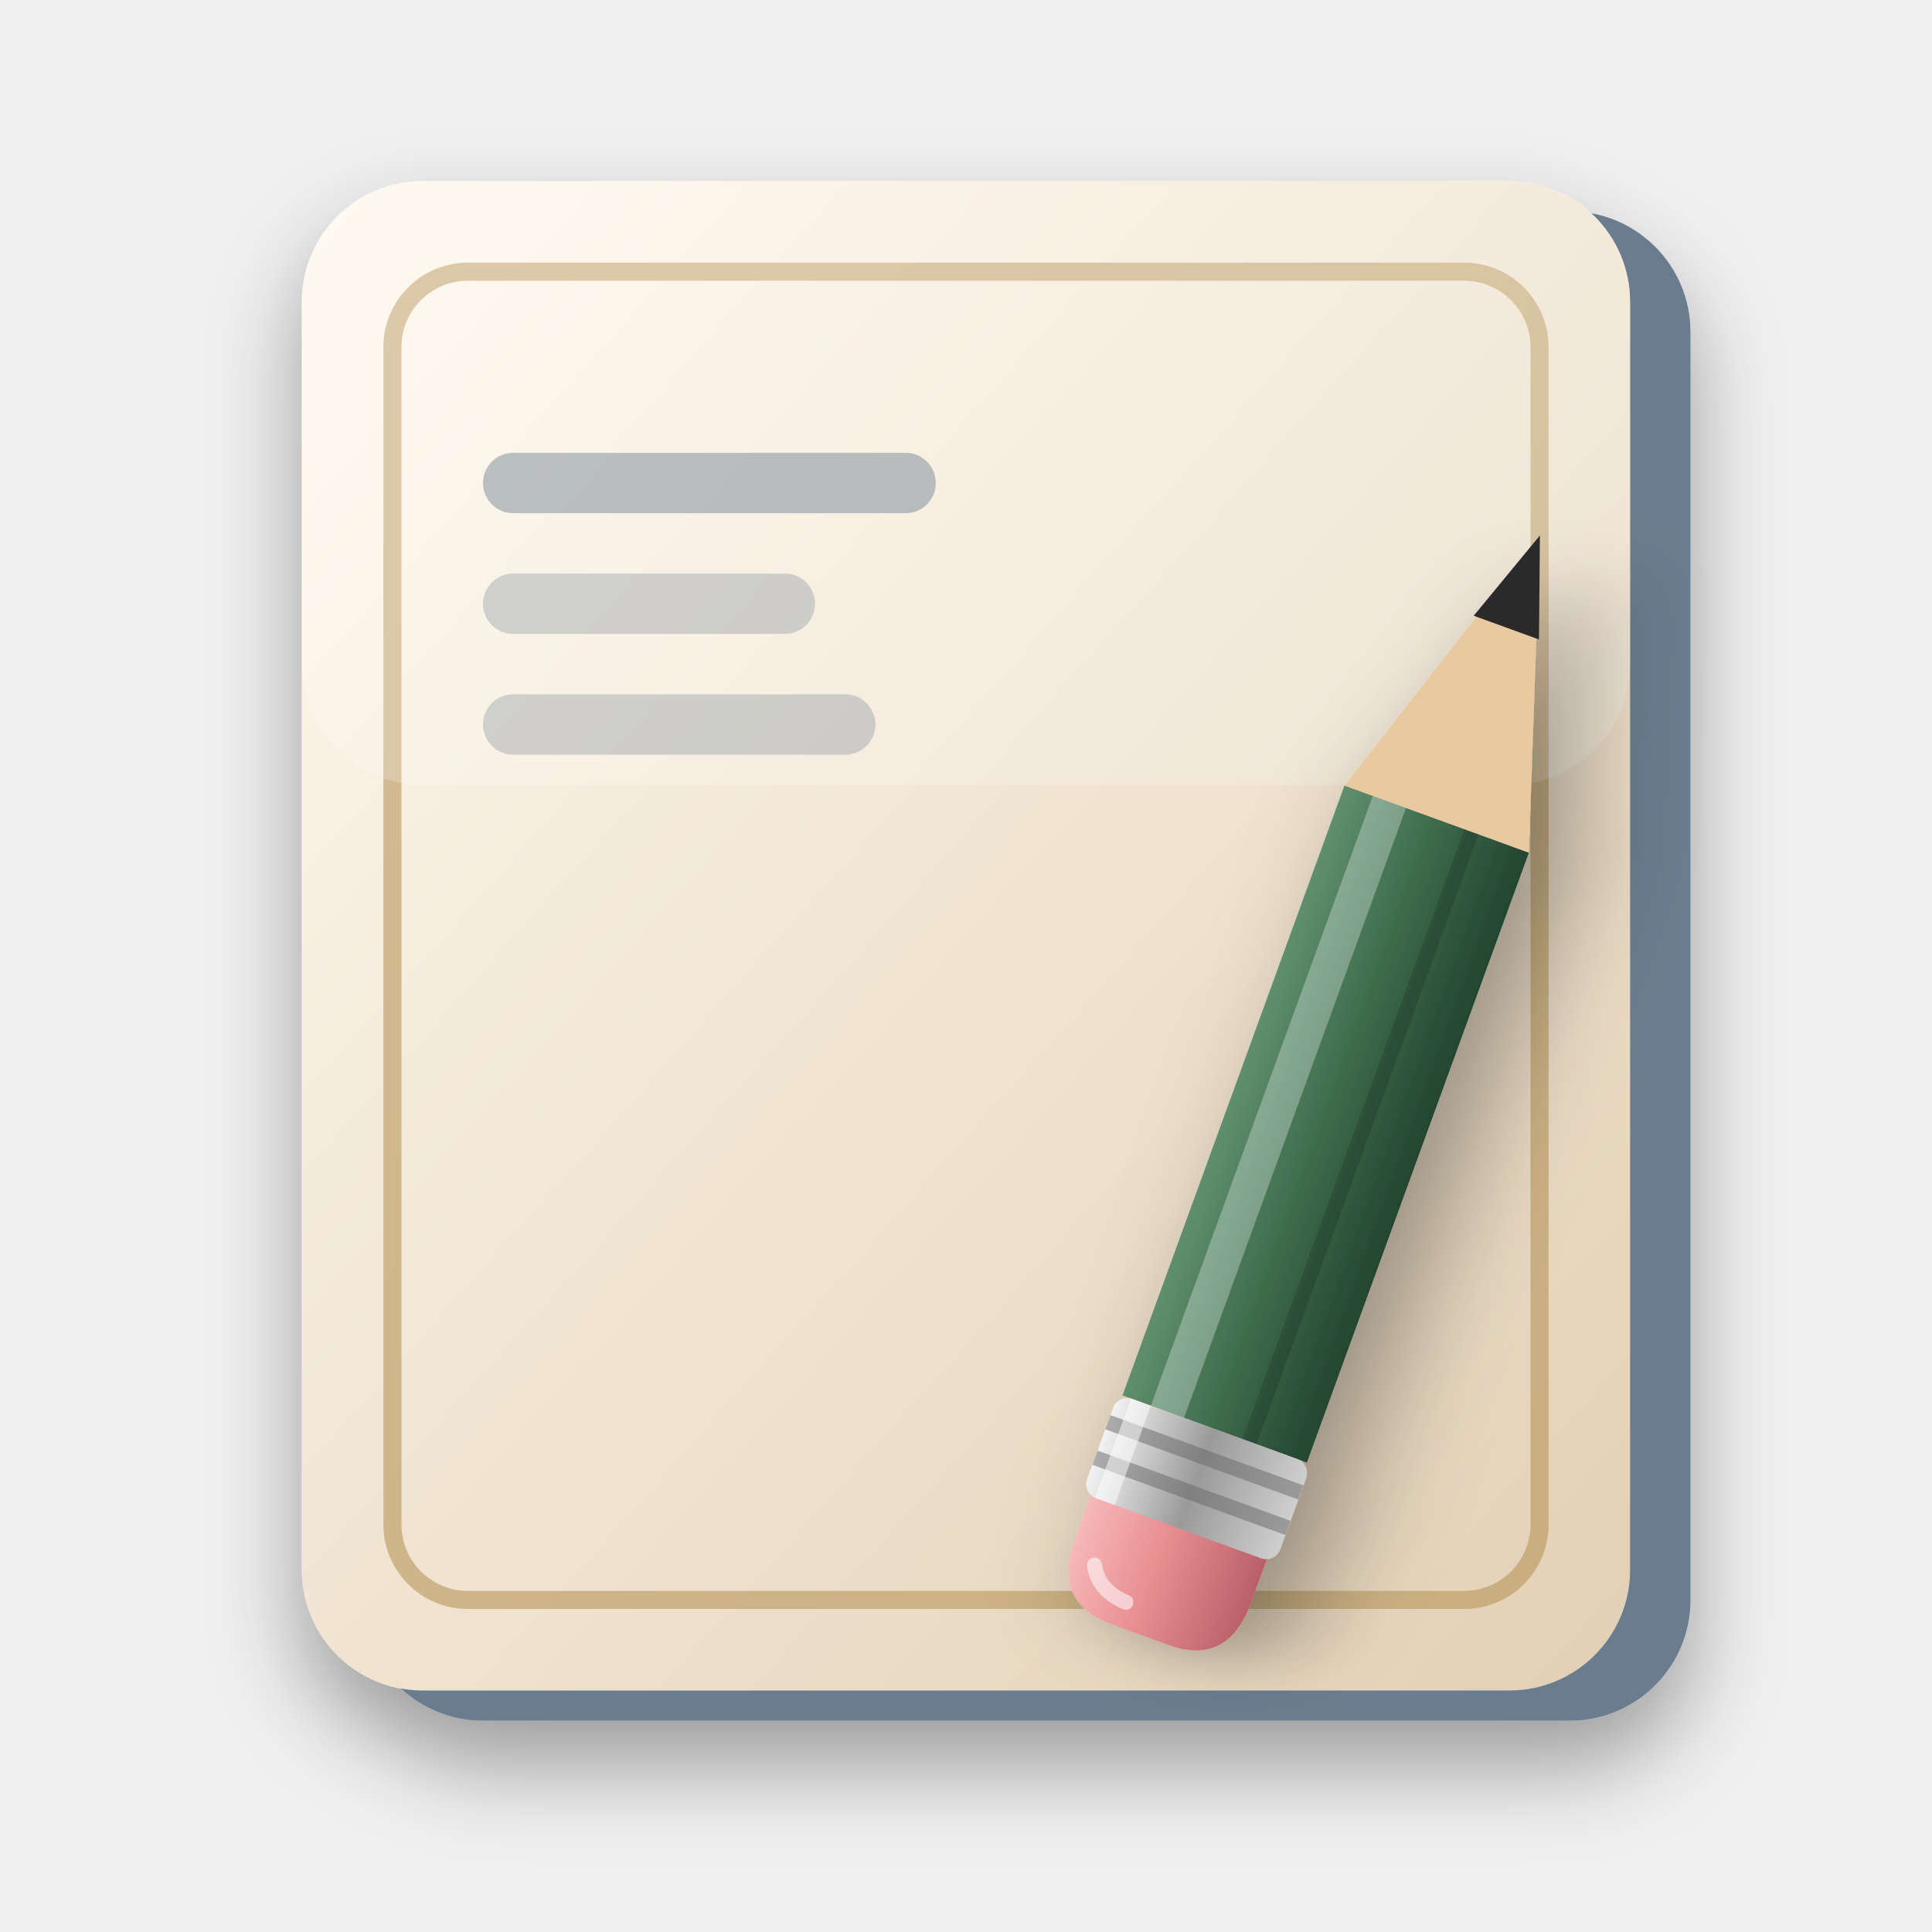
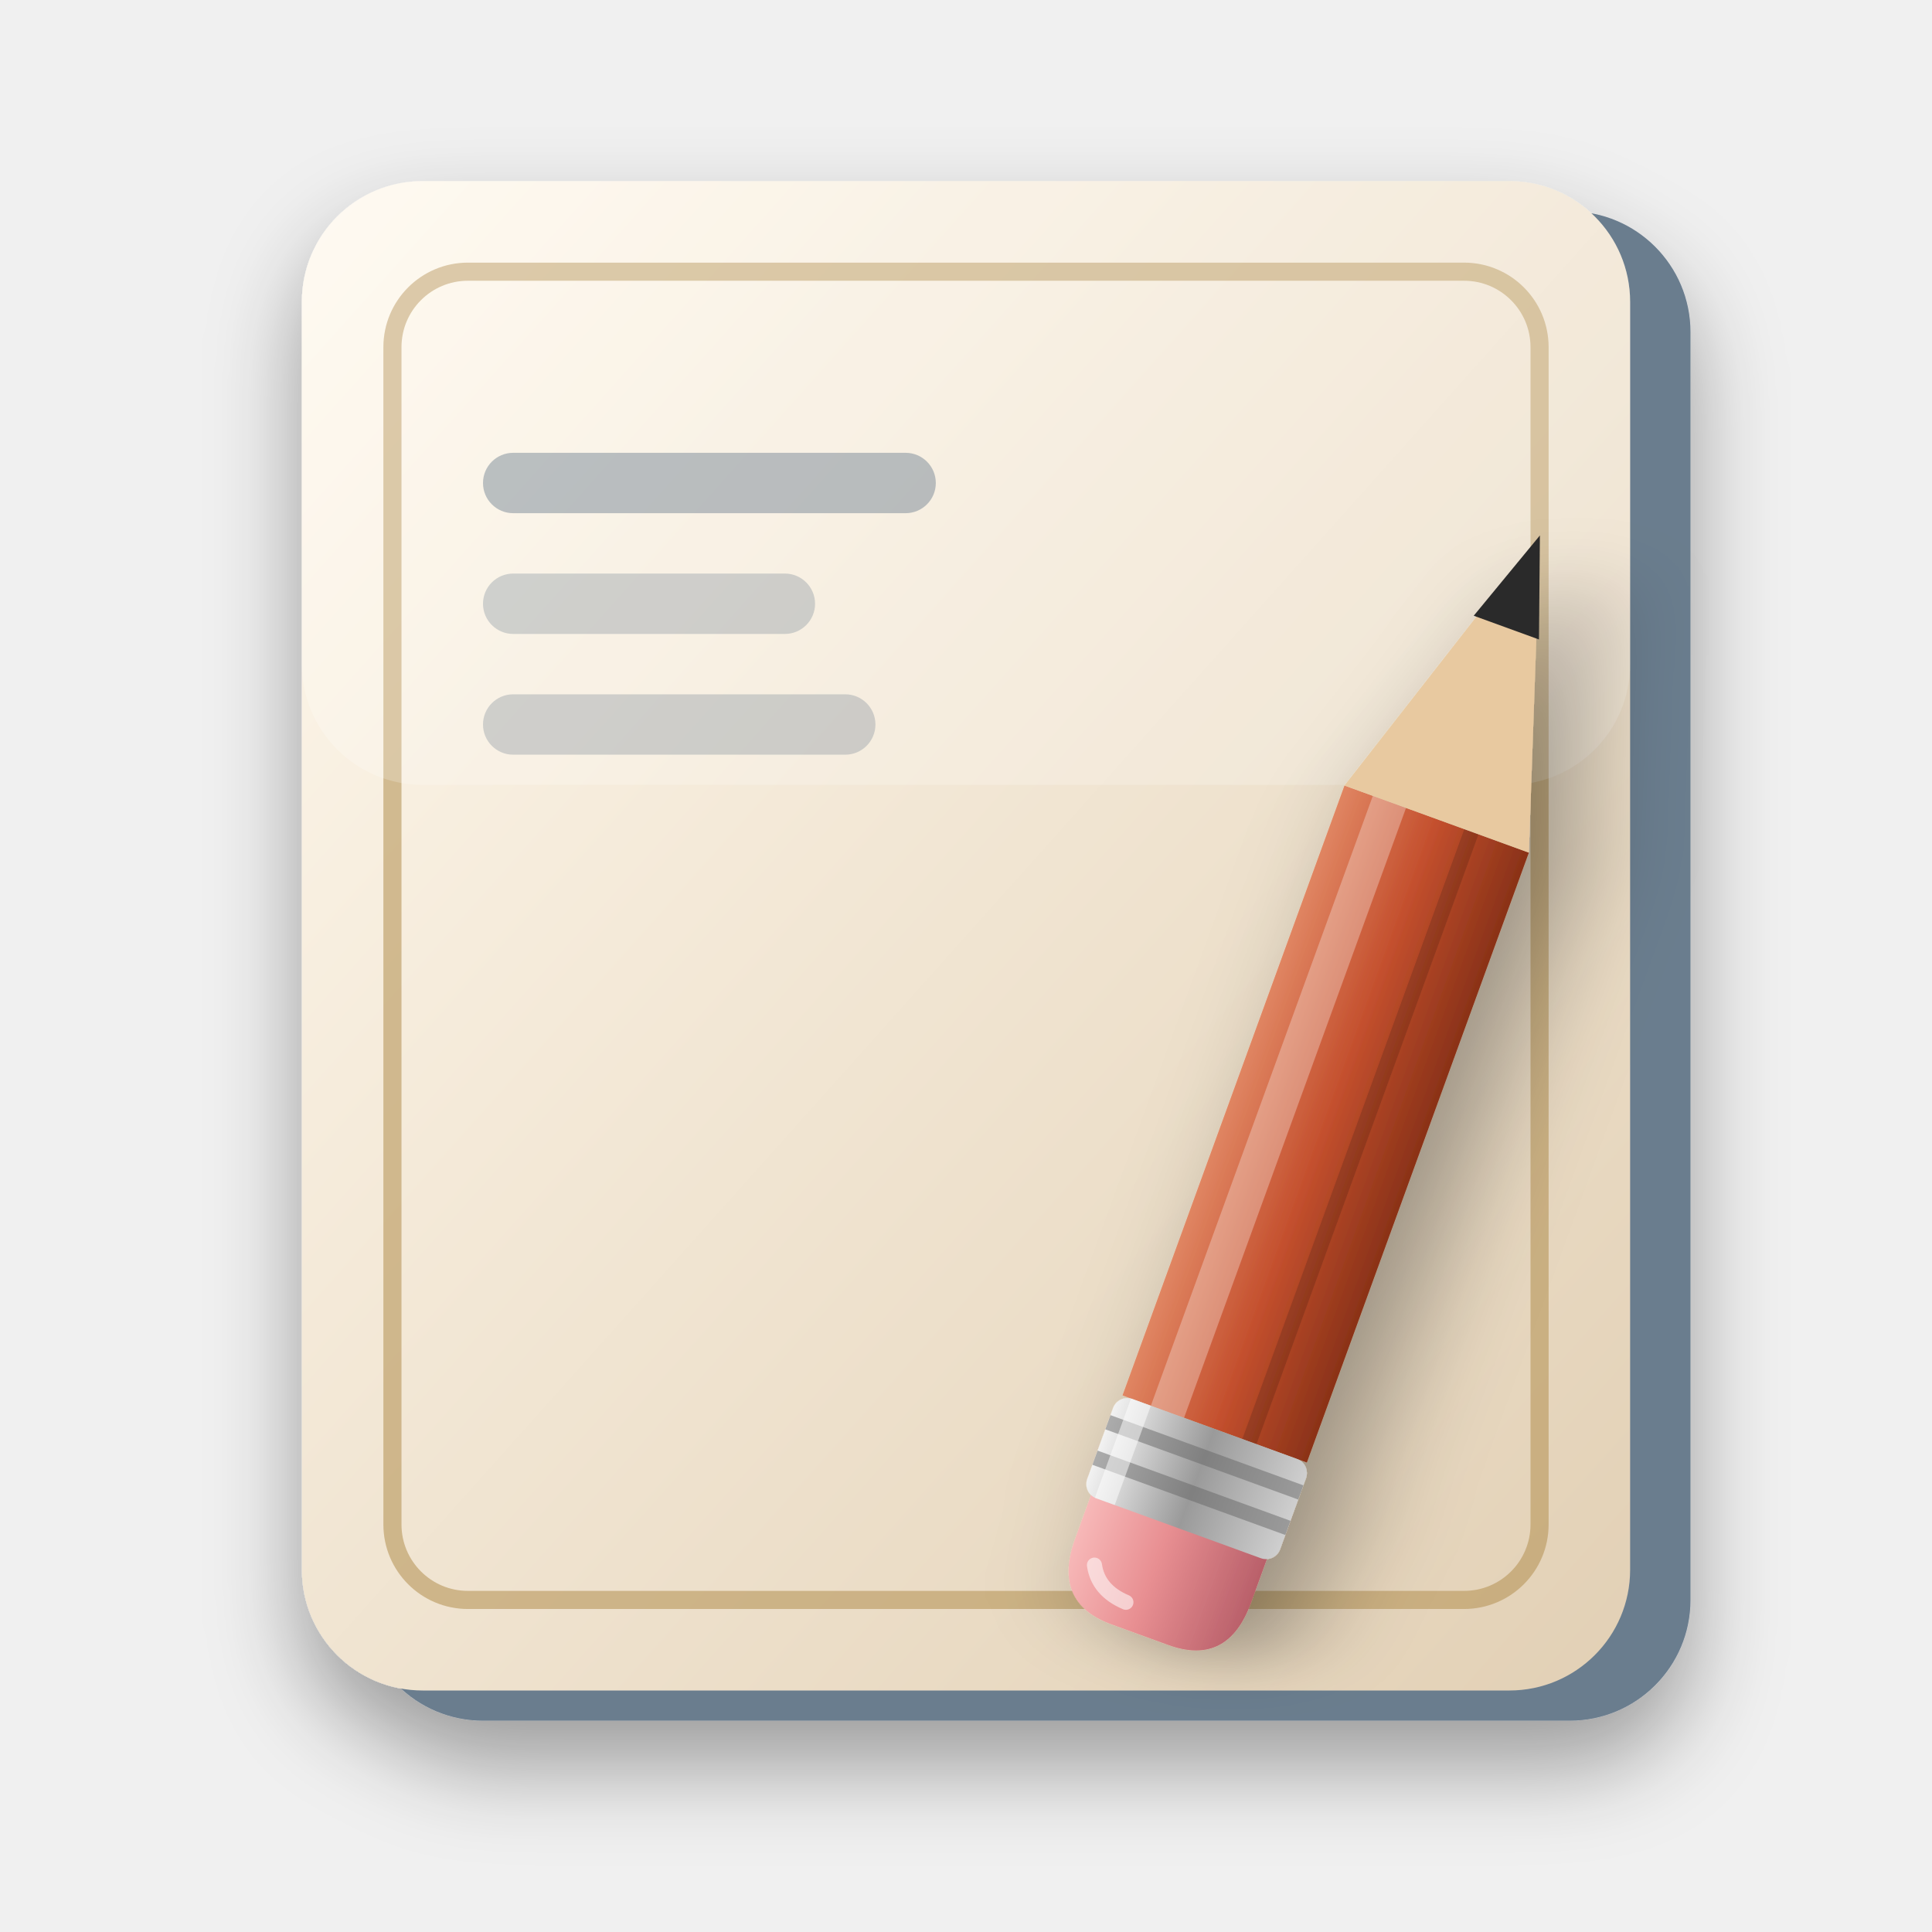
<svg xmlns="http://www.w3.org/2000/svg" width="128" height="128" viewBox="0 0 128 128">
  <defs>
    <filter id="sh" x="-20%" y="-20%" width="140%" height="150%">
      <feDropShadow dx="0" dy="3" stdDeviation="3" flood-color="#000" flood-opacity=".35" />
    </filter>
    <linearGradient id="lt" x1="0" y1="0" x2="1" y2="1">
      <stop offset="0" stop-color="#FFF9EE" />
      <stop offset="1" stop-color="#E2D0B5" />
    </linearGradient>
    <linearGradient id="pb" x1="0" y1="0" x2="0" y2="1">
-       <stop offset="0" stop-color="#5f8f6e" />
-       <stop offset=".5" stop-color="#3d6b4c" />
-       <stop offset="1" stop-color="#244530" />
+       <stop offset="0" stop-color="#e08562" />
+       <stop offset=".5" stop-color="#c4502e" />
+       <stop offset="1" stop-color="#8a3218" />
    </linearGradient>
    <linearGradient id="fr" x1="0" y1="0" x2="0" y2="1">
      <stop offset="0" stop-color="#f2f2f2" />
      <stop offset=".5" stop-color="#9a9a9a" />
      <stop offset="1" stop-color="#cfcfcf" />
    </linearGradient>
    <linearGradient id="er" x1="0" y1="0" x2="0" y2="1">
      <stop offset="0" stop-color="#f7b8b8" />
      <stop offset=".45" stop-color="#e88f92" />
      <stop offset="1" stop-color="#b9606a" />
    </linearGradient>
  </defs>
  <g filter="url(#sh)">
    <rect x="24" y="14" width="88" height="100" rx="8" fill="#6a7d8e" />
    <rect x="20" y="12" width="88" height="100" rx="8" fill="url(#lt)" />
  </g>
  <rect x="26" y="18" width="76" height="88" rx="5" fill="none" stroke="#b8975a" stroke-opacity=".6" stroke-width="1.2" />
  <rect x="20" y="12" width="88" height="40" rx="8" fill="#fff" opacity=".2" />
  <rect x="32" y="30" width="30" height="4" rx="2" fill="#6a7d8e" opacity=".45" />
  <rect x="32" y="38" width="22" height="4" rx="2" fill="#6a7d8e" opacity=".3" />
  <rect x="32" y="46" width="26" height="4" rx="2" fill="#6a7d8e" opacity=".3" />
  <g transform="rotate(-70 88 74)" filter="url(#sh)">
    <rect x="66" y="67.5" width="43" height="13" fill="url(#pb)" />
    <rect x="66" y="69.5" width="43" height="2.34" fill="#fff" opacity=".3" />
    <rect x="66" y="75.95" width="43" height="1" fill="#000" opacity=".15" />
    <path d="M60 67.8 H56 Q51.5 67.8 51.5 72 V76 Q51.5 80.2 56 80.2 H60 Z" fill="url(#er)" />
    <path d="M54.8 69.6 Q53.3 70.4 53.2 72.4" stroke="#fff" stroke-opacity=".55" stroke-width="1" fill="none" stroke-linecap="round" />
    <rect x="59" y="67.2" width="7" height="13.6" rx="1" fill="url(#fr)" />
    <rect x="61" y="67.2" width="1" height="13.6" fill="#666" opacity=".5" />
    <rect x="63.5" y="67.2" width="1" height="13.6" fill="#666" opacity=".5" />
    <rect x="59" y="68.1" width="7" height="1.4" fill="#fff" opacity=".5" />
    <path d="M109 67.5 L129 74 L109 80.5 Z" fill="#e8c9a0" />
    <path d="M122.5 71.7 L129 74 L122.5 76.3 Z" fill="#2a2a2a" />
  </g>
</svg>
